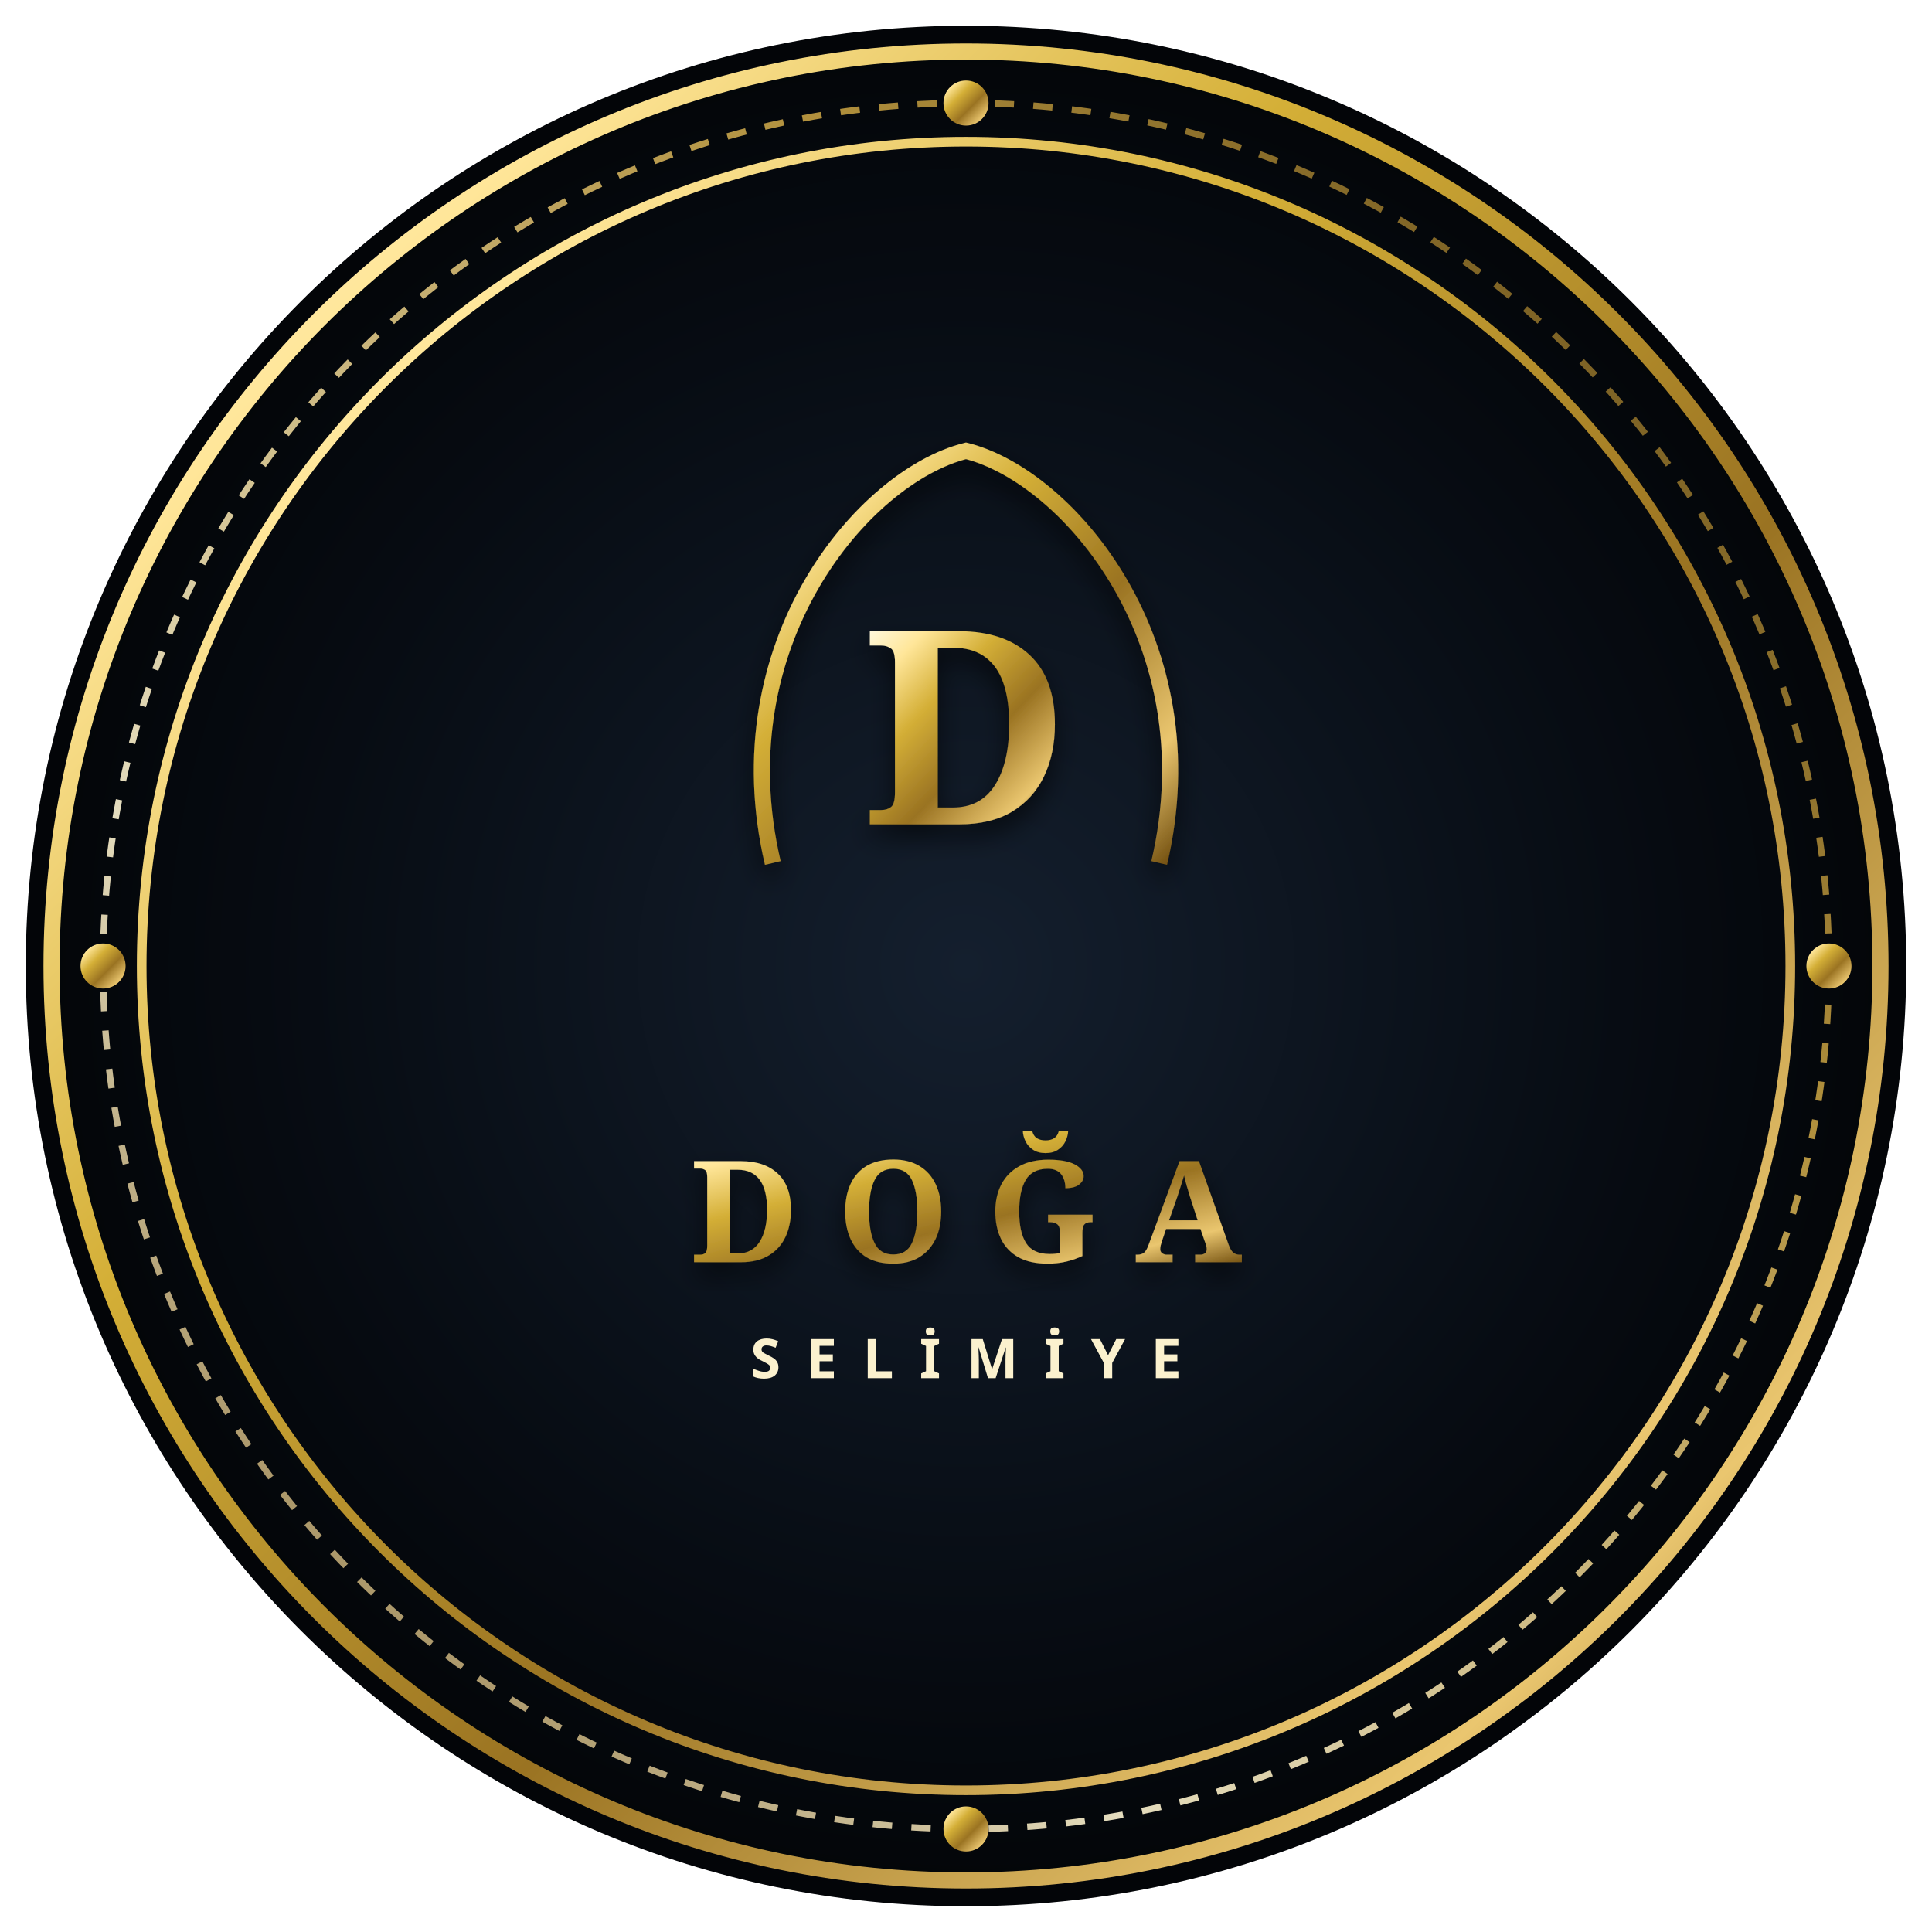
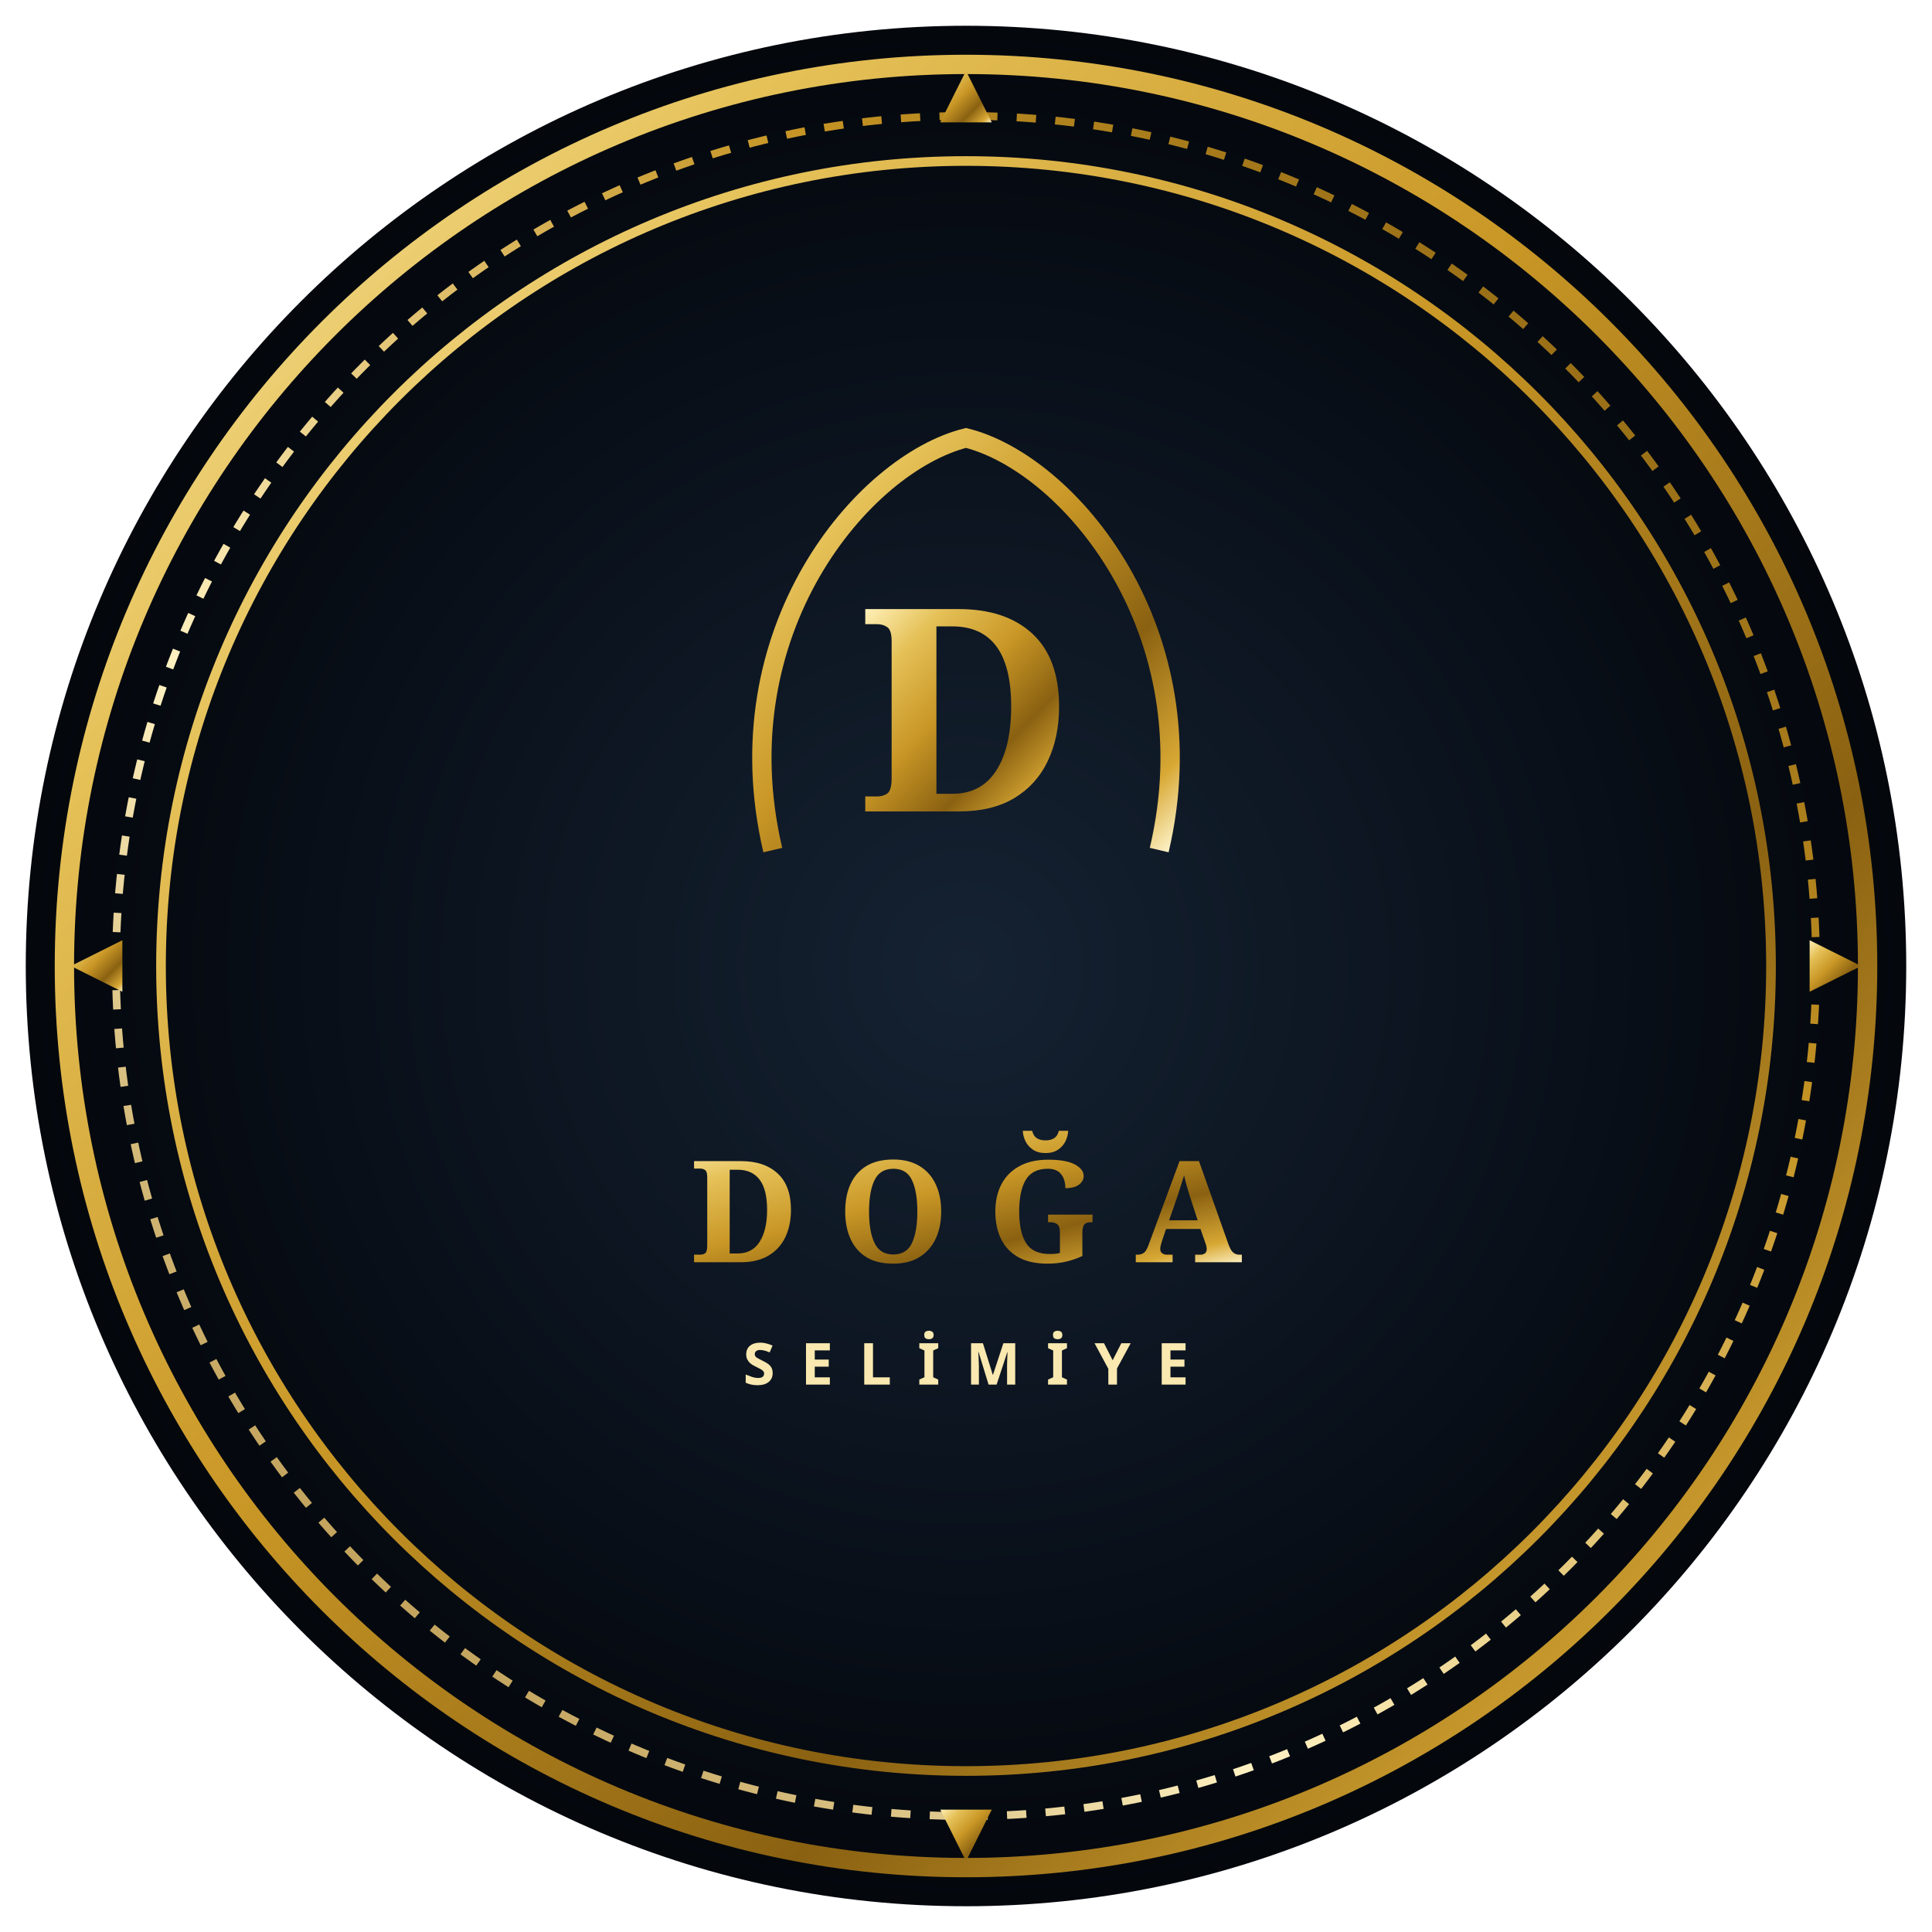
- <svg xmlns="http://www.w3.org/2000/svg" viewBox="0 0 300 300" width="100%" height="100%">
+ <svg xmlns="http://www.w3.org/2000/svg" viewBox="0 0 300 300" width="300" height="300">
  <defs>
-     <linearGradient id="d_gold3D" x1="0%" y1="0%" x2="100%" y2="100%">
-       <stop offset="0%" stop-color="#fff8db" />
-       <stop offset="15%" stop-color="#ffe699" />
-       <stop offset="35%" stop-color="#d4af37" />
-       <stop offset="60%" stop-color="#9a7322" />
-       <stop offset="85%" stop-color="#eac66f" />
-       <stop offset="100%" stop-color="#735010" />
+     <linearGradient id="goldLinear" x1="0%" y1="0%" x2="100%" y2="100%">
+       <stop offset="0%" stop-color="#fff0b8" />
+       <stop offset="20%" stop-color="#e5c158" />
+       <stop offset="45%" stop-color="#c99726" />
+       <stop offset="70%" stop-color="#8a6111" />
+       <stop offset="90%" stop-color="#d8a834" />
+       <stop offset="100%" stop-color="#fdf2c6" />
    </linearGradient>
-     <linearGradient id="d_goldSheen" x1="0%" y1="100%" x2="100%" y2="0%">
-       <stop offset="0%" stop-color="#805b18" />
-       <stop offset="30%" stop-color="#fdf3d1" />
-       <stop offset="70%" stop-color="#c59f42" />
-       <stop offset="100%" stop-color="#543c0f" />
+     <linearGradient id="goldRadial" x1="0%" y1="100%" x2="100%" y2="0%">
+       <stop offset="0%" stop-color="#9a6e18" />
+       <stop offset="35%" stop-color="#fff2c2" />
+       <stop offset="70%" stop-color="#c59424" />
+       <stop offset="100%" stop-color="#734f0c" />
    </linearGradient>
-     <filter id="d_emboss" x="-20%" y="-20%" width="140%" height="140%">
-       <feDropShadow dx="0" dy="2" stdDeviation="2" flood-color="#000000" flood-opacity="0.6" />
-     </filter>
-     <radialGradient id="d_darkGlow" cx="50%" cy="50%" r="50%">
-       <stop offset="0%" stop-color="#141f2e" />
-       <stop offset="70%" stop-color="#070c13" />
-       <stop offset="100%" stop-color="#030508" />
+     <radialGradient id="darkBg" cx="50%" cy="50%" r="50%">
+       <stop offset="0%" stop-color="#152232" />
+       <stop offset="65%" stop-color="#09101a" />
+       <stop offset="100%" stop-color="#04070c" />
    </radialGradient>
-     <radialGradient id="d_lightGlow" cx="50%" cy="50%" r="50%">
-       <stop offset="0%" stop-color="#ffffff" />
-       <stop offset="70%" stop-color="#faf7f0" />
-       <stop offset="100%" stop-color="#f0ebe0" />
+     <radialGradient id="emeraldBg" cx="50%" cy="50%" r="50%">
+       <stop offset="0%" stop-color="#1b4634" />
+       <stop offset="65%" stop-color="#0c251b" />
+       <stop offset="100%" stop-color="#05140e" />
    </radialGradient>
  </defs>
-   <circle cx="150" cy="150" r="146" fill="url(#d_darkGlow)" />
-   <circle cx="150" cy="150" r="142" fill="none" stroke="url(#d_gold3D)" stroke-width="2.5" />
-   <circle cx="150" cy="150" r="134" fill="none" stroke="url(#d_goldSheen)" stroke-width="1" stroke-dasharray="3 3" opacity="0.9" />
-   <circle cx="150" cy="150" r="128" fill="none" stroke="url(#d_gold3D)" stroke-width="1.5" />
-   <circle cx="150" cy="16" r="3.5" fill="url(#d_gold3D)" />
-   <circle cx="150" cy="284" r="3.5" fill="url(#d_gold3D)" />
-   <circle cx="16" cy="150" r="3.5" fill="url(#d_gold3D)" />
-   <circle cx="284" cy="150" r="3.5" fill="url(#d_gold3D)" />
-   <g transform="translate(150, 112)" filter="url(#d_emboss)">
-     <path d="M-30 22 C-38 -12 -16 -38 0 -42 C16 -38 38 -12 30 22" fill="none" stroke="url(#d_gold3D)" stroke-width="2.5" />
-     <path d="M0 -38 L0 26" stroke="url(#d_goldSheen)" stroke-width="1.8" />
-     <text x="0" y="16" font-family="'Cinzel', serif" font-size="42" font-weight="700" fill="url(#d_gold3D)" text-anchor="middle">D</text>
+   <circle cx="150" cy="150" r="146" fill="url(#darkBg)" />
+   <circle cx="150" cy="150" r="140" fill="none" stroke="url(#goldLinear)" stroke-width="3" />
+   <circle cx="150" cy="150" r="132" fill="none" stroke="url(#goldRadial)" stroke-width="1.2" stroke-dasharray="3 3" />
+   <circle cx="150" cy="150" r="125" fill="none" stroke="url(#goldLinear)" stroke-width="1.5" />
+   <polygon points="150,11 154,19 146,19" fill="url(#goldLinear)" />
+   <polygon points="150,289 154,281 146,281" fill="url(#goldLinear)" />
+   <polygon points="11,150 19,154 19,146" fill="url(#goldLinear)" />
+   <polygon points="289,150 281,154 281,146" fill="url(#goldLinear)" />
+   <g transform="translate(150, 110)">
+     <path d="M-30 22 C-38 -12 -16 -38 0 -42 C16 -38 38 -12 30 22" fill="none" stroke="url(#goldLinear)" stroke-width="3" />
+     <path d="M0 -38 L0 26" stroke="url(#goldRadial)" stroke-width="2" />
+     <text x="0" y="16" font-family="'Cinzel', Georgia, serif" font-size="44" font-weight="700" fill="url(#goldLinear)" text-anchor="middle">D</text>
  </g>
-   <text x="150" y="196" font-family="'Cinzel', serif" font-size="22" font-weight="700" fill="url(#d_gold3D)" text-anchor="middle" letter-spacing="6" filter="url(#d_emboss)">DOĞA</text>
-   <text x="150" y="214" font-family="'Plus Jakarta Sans', sans-serif" font-size="8.5" font-weight="700" fill="#fbf1ce" text-anchor="middle" letter-spacing="4">SELİMİYE</text>
+   <text x="150" y="196" font-family="'Cinzel', Georgia, serif" font-size="22" font-weight="700" fill="url(#goldLinear)" text-anchor="middle" letter-spacing="6">DOĞA</text>
+   <text x="150" y="215" font-family="'Plus Jakarta Sans', sans-serif" font-size="9" font-weight="700" fill="#f9e8af" text-anchor="middle" letter-spacing="4">SELİMİYE</text>
</svg>
